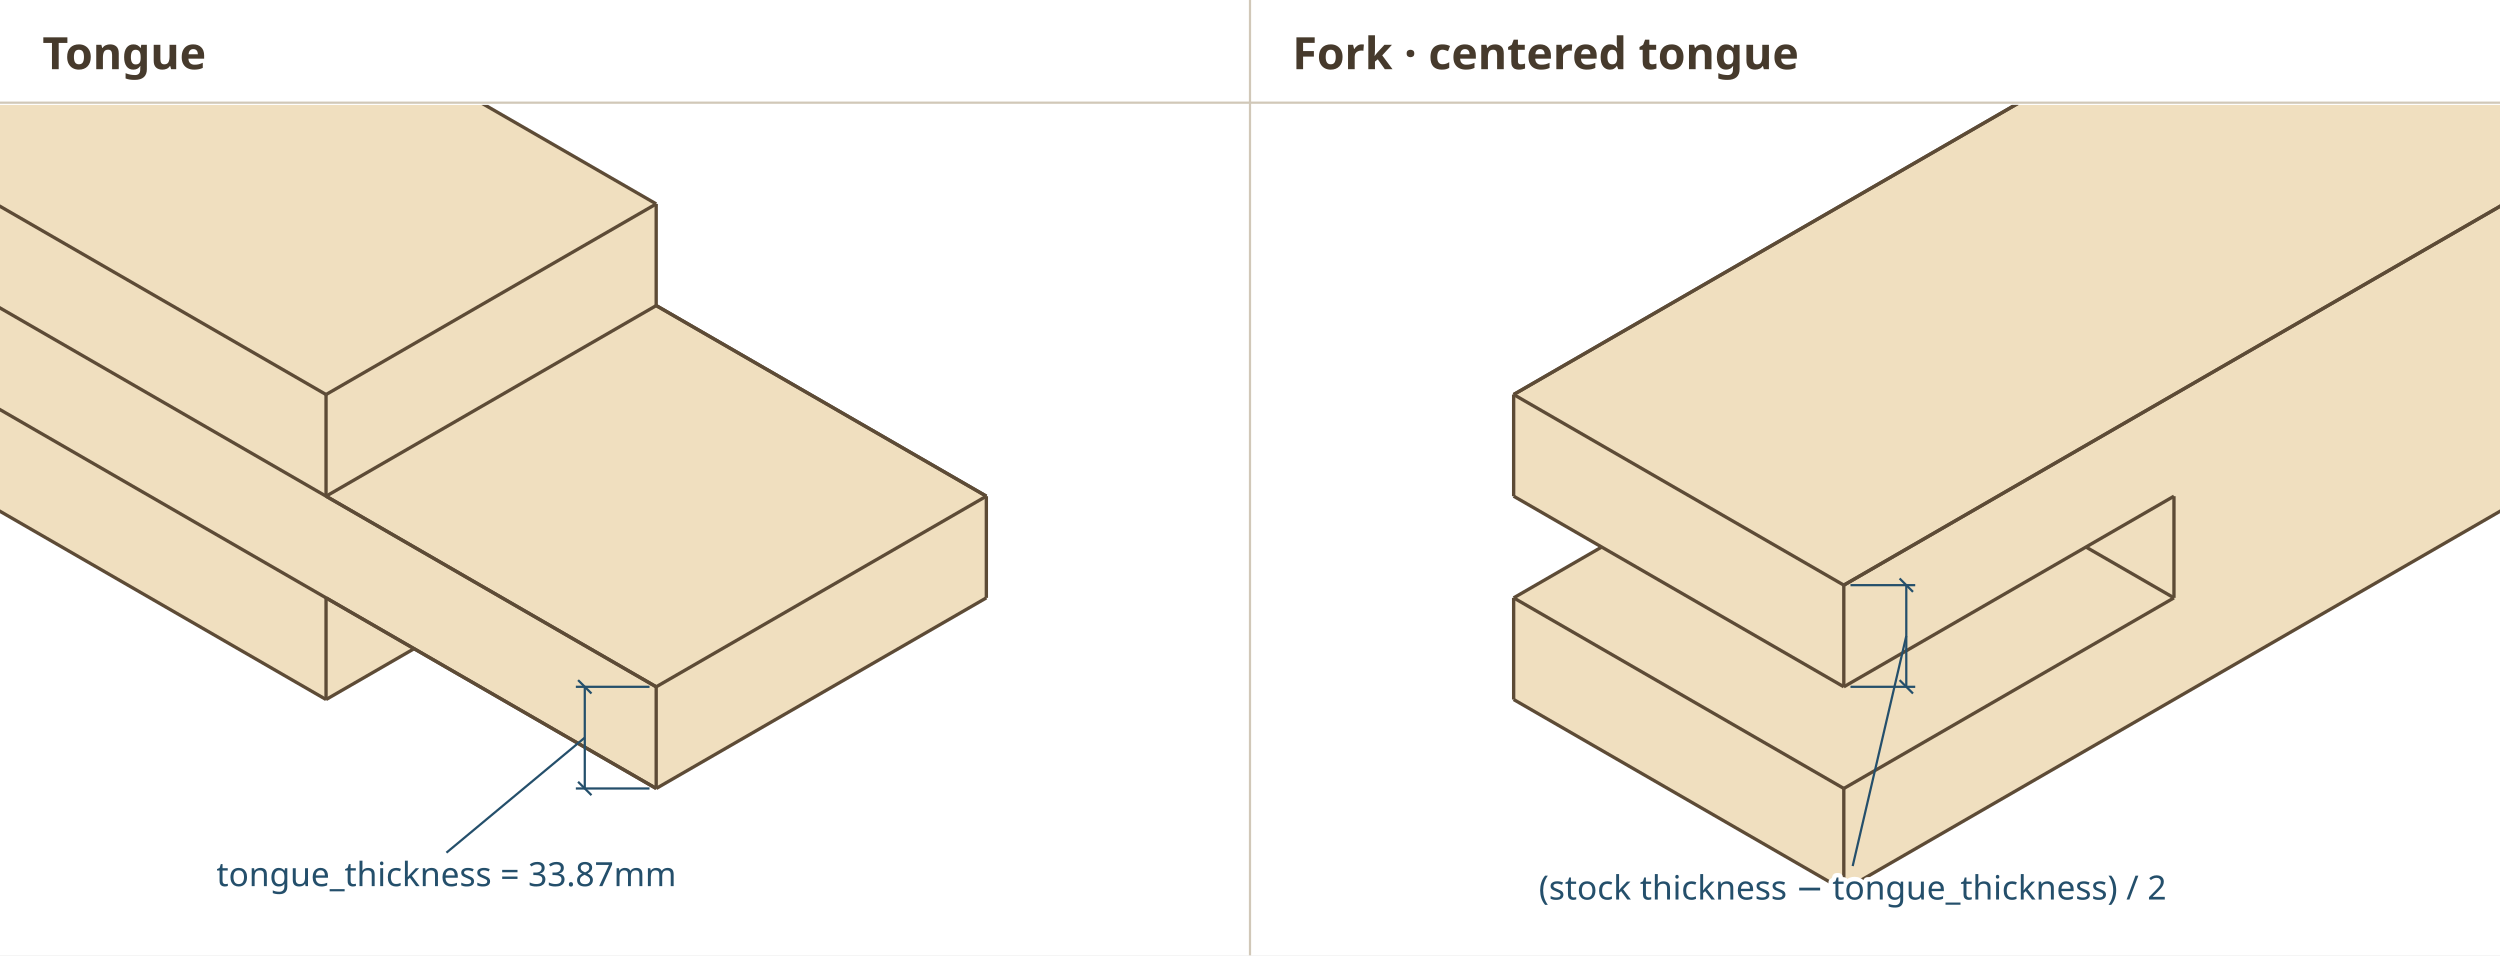
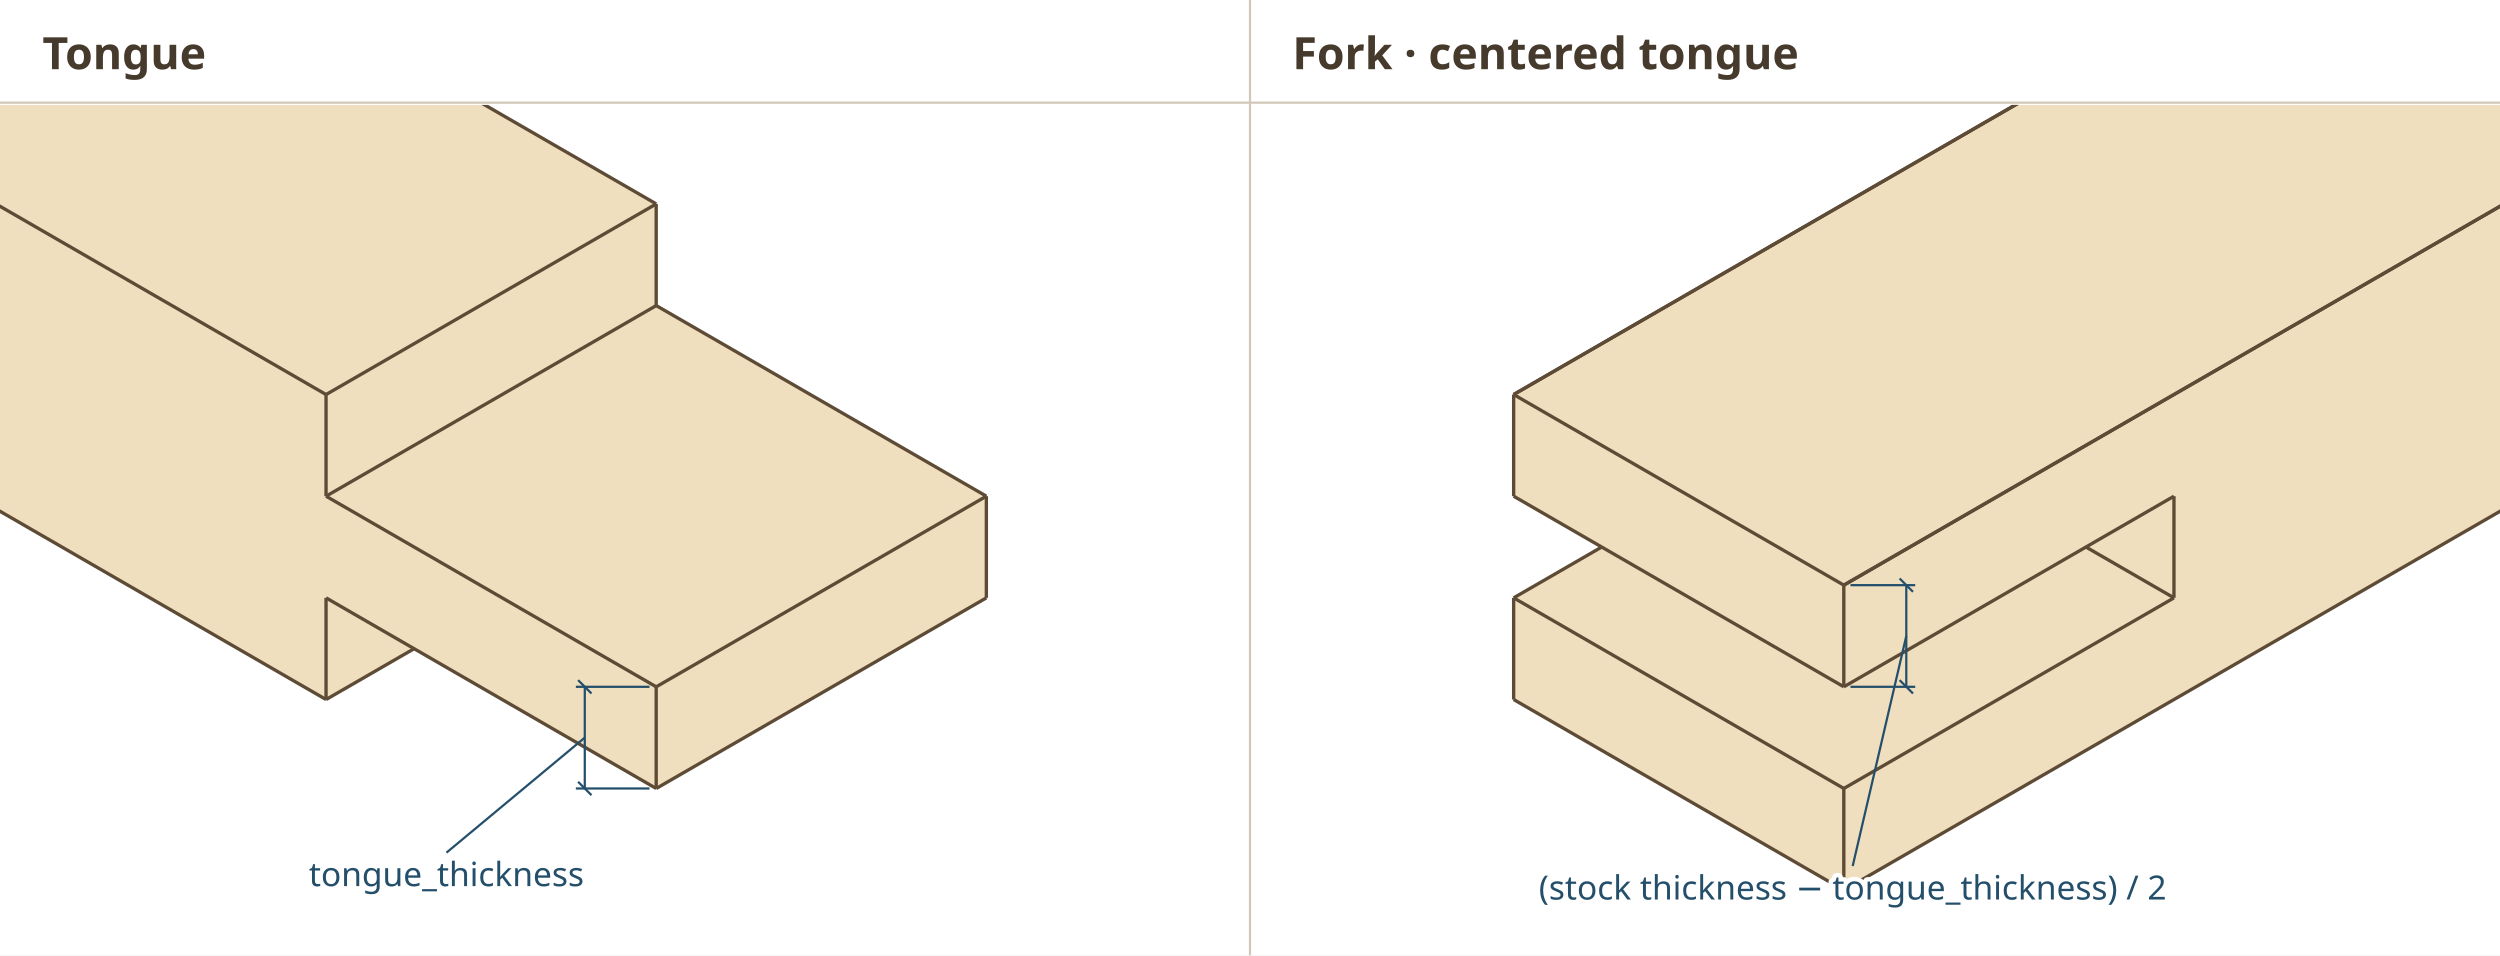
<svg xmlns="http://www.w3.org/2000/svg" font-family="system-ui, sans-serif" role="img" viewBox="0 0 1120 428">
  <rect width="100%" height="100%" fill="white" />
  <svg viewBox="0 0 560 380" x="0" y="47" width="560" height="380" overflow="hidden">
    <g class="member-fills">
      <path data-member="Tongue" fill="#f0dfbf" fill-opacity="1" d="M-1199.916 -647.351 L-1052.006 -732.747 L293.976 44.356 Z M146.066 129.752 L-1199.916 -647.351 L293.976 44.356 Z M146.066 266.386 L-1199.916 -510.717 L-1052.006 -596.113 Z M146.066 266.386 L-1052.006 -596.113 L293.976 180.99 Z M293.976 103.433 L293.976 180.99 L-1052.006 -596.113 Z M293.976 103.433 L-1052.006 -596.113 L-1052.006 -732.747 Z M293.976 103.433 L-1052.006 -732.747 L293.976 44.356 Z M441.886 220.841 L293.976 135.445 L293.976 89.901 Z M441.886 220.841 L293.976 89.901 L441.886 175.297 Z M146.066 266.386 L-1199.916 -510.717 L-1199.916 -601.806 Z M146.066 175.297 L146.066 266.386 L-1199.916 -601.806 Z M146.066 175.297 L-1199.916 -601.806 L-1199.916 -647.351 Z M146.066 129.752 L146.066 175.297 L-1199.916 -647.351 Z M146.066 220.841 L146.066 175.297 L293.976 260.693 Z M293.976 306.237 L146.066 220.841 L293.976 260.693 Z M-1052.006 -596.113 L-1199.916 -510.717 L-1199.916 -647.351 Z M-1052.006 -596.113 L-1199.916 -647.351 L-1052.006 -732.747 Z M293.976 135.445 L293.976 180.99 L146.066 266.386 Z M293.976 135.445 L146.066 266.386 L146.066 220.841 Z M293.976 89.901 L146.066 175.297 L146.066 129.752 Z M293.976 89.901 L146.066 129.752 L293.976 44.356 Z M293.976 306.237 L146.066 220.841 L293.976 135.445 Z M293.976 306.237 L293.976 135.445 L441.886 220.841 Z M146.066 175.297 L293.976 89.901 L441.886 175.297 Z M293.976 260.693 L146.066 175.297 L441.886 175.297 Z M-1.844 135.445 L-1.844 89.901 L293.976 260.693 Z M293.976 306.237 L-1.844 135.445 L293.976 260.693 Z M441.886 220.841 L146.066 50.049 L146.066 4.505 Z M441.886 220.841 L146.066 4.505 L441.886 175.297 Z M441.886 175.297 L441.886 220.841 L293.976 306.237 Z M441.886 175.297 L293.976 306.237 L293.976 260.693 Z M441.886 175.297 L441.886 220.841 L293.976 306.237 Z M441.886 175.297 L293.976 306.237 L293.976 260.693 Z" />
    </g>
    <g class="face-fills" />
    <g class="edges" fill="none" stroke-linejoin="round">
      <g data-member="Tongue" stroke="#5d4b36" stroke-opacity="1" stroke-width="1.5">
        <path data-feature="rptw.right" d="M293.976 44.356 L-1052.006 -732.747" />
        <path data-feature="rptw.right" d="M-1052.006 -732.747 L-1199.916 -647.351" />
        <path data-feature="rptw.right" d="M-1199.916 -647.351 L146.066 129.752" />
        <path data-feature="rptw.right" d="M146.066 129.752 L293.976 44.356" />
        <path data-feature="rptw.left" d="M146.066 266.386 L-1199.916 -510.717" />
        <path data-feature="rptw.left" d="M185.508 243.613 L146.066 266.386" />
        <path data-feature="rptw.front" d="M293.976 44.356 L293.976 89.901" />
        <path data-feature="rptw.front" d="M293.976 89.901 L441.886 175.297" />
        <path data-feature="rptw.front" d="M441.886 175.297 L441.886 220.841" />
        <path data-feature="rptw.back" d="M-1199.916 -601.806 L-1199.916 -510.717" />
        <path data-feature="rptw.back" d="M146.066 266.386 L146.066 220.841" />
        <path data-feature="rptw.back" d="M-1199.916 -647.351 L-1199.916 -601.806" />
        <path data-feature="rptw.back" d="M146.066 175.297 L146.066 129.752" />
        <path data-feature="rptw.back" d="M293.976 260.693 L146.066 175.297" />
        <path data-feature="rptw.back" d="M146.066 220.841 L293.976 306.237" />
        <path data-feature="rptw.back" d="M293.976 306.237 L293.976 260.693" />
        <path data-feature="rptw.top" d="M-1199.916 -510.717 L-1199.916 -647.351" />
        <path data-feature="shoulder" d="M293.976 89.901 L146.066 175.297" />
        <path data-feature="tongue_front" d="M441.886 220.841 L293.976 306.237" />
        <path data-feature="tongue_back" d="M293.976 260.693 L441.886 175.297" />
-         <path data-feature="side.0" d="M293.976 260.693 L-1.844 89.901" />
-         <path data-feature="side.0" d="M-1.844 89.901 L-1.844 135.445" />
-         <path data-feature="side.0" d="M-1.844 135.445 L293.976 306.237" />
-         <path data-feature="side.2" d="M293.976 89.901 L441.886 175.297" />
      </g>
    </g>
    <g class="references" fill="none" />
    <g fill="#244f6b" stroke="#244f6b">
      <line x1="290.98" y1="306.24" x2="257.98" y2="306.24" />
      <line x1="264.98" y1="309.24" x2="258.98" y2="303.24" />
      <line x1="290.98" y1="260.69" x2="257.98" y2="260.69" />
      <line x1="264.98" y1="263.69" x2="258.98" y2="257.69" />
      <line x1="261.98" y1="306.24" x2="261.98" y2="260.69" />
      <line x1="261.98" y1="283.46" x2="200.00" y2="335.00" />
-       <text text-anchor="middle" font-size="15" stroke="white" stroke-width="4" paint-order="stroke" stroke-linejoin="round" transform="translate(200.00 350.00) rotate(0.00)">tongue_thickness = 33.87mm</text>
+       <text text-anchor="middle" font-size="15" stroke="white" stroke-width="4" paint-order="stroke" stroke-linejoin="round" transform="translate(200.00 350.00) rotate(0.00)">tongue_thickness</text>
    </g>
  </svg>
  <text font-size="20" font-weight="600" x="19" y="31" fill="#463a2c">Tongue</text>
  <svg viewBox="0 0 560 380" x="560" y="47" width="560" height="380" overflow="hidden">
    <g class="member-fills">
      <path data-member="Fork · centered tongue" fill="#f0dfbf" fill-opacity="1" d="M1612.006 -732.747 L1759.916 -647.351 L266.024 215.148 Z M118.114 129.752 L1612.006 -732.747 L266.024 215.148 Z M118.114 266.386 L1612.006 -596.113 L1759.916 -510.717 Z M118.114 266.386 L1759.916 -510.717 L266.024 351.782 Z M1759.916 -510.717 L266.024 351.782 L266.024 306.237 Z M1759.916 -556.262 L1759.916 -510.717 L266.024 306.237 Z M1759.916 -647.351 L1759.916 -556.262 L413.934 220.841 Z M413.934 129.752 L1759.916 -647.351 L413.934 220.841 Z M413.934 129.752 L413.934 175.297 L266.024 260.693 Z M266.024 215.148 L413.934 129.752 L266.024 260.693 Z M1612.006 -732.747 L1612.006 -596.113 L266.024 180.99 Z M1612.006 -732.747 L266.024 180.99 L266.024 44.356 Z M118.114 220.841 L266.024 135.445 L266.024 180.99 Z M118.114 220.841 L266.024 180.99 L118.114 266.386 Z M266.024 89.901 L118.114 175.297 L118.114 129.752 Z M266.024 89.901 L118.114 129.752 L266.024 44.356 Z M1759.916 -510.717 L1612.006 -596.113 L1612.006 -732.747 Z M1759.916 -510.717 L1612.006 -732.747 L1759.916 -647.351 Z M266.024 306.237 L118.114 220.841 L266.024 135.445 Z M266.024 306.237 L266.024 135.445 L413.934 220.841 Z M413.934 175.297 L413.934 220.841 L266.024 135.445 Z M413.934 175.297 L266.024 135.445 L266.024 89.901 Z M118.114 175.297 L266.024 89.901 L413.934 175.297 Z M266.024 260.693 L118.114 175.297 L413.934 175.297 Z M266.024 306.237 L266.024 351.782 L118.114 266.386 Z M266.024 306.237 L118.114 266.386 L118.114 220.841 Z M266.024 260.693 L118.114 175.297 L118.114 129.752 Z M266.024 260.693 L118.114 129.752 L266.024 215.148 Z M266.024 306.237 L266.024 351.782 L118.114 266.386 Z M266.024 306.237 L118.114 266.386 L118.114 220.841 Z M266.024 260.693 L118.114 175.297 L118.114 129.752 Z M266.024 260.693 L118.114 129.752 L266.024 215.148 Z" />
    </g>
    <g class="face-fills" />
    <g class="edges" fill="none" stroke-linejoin="round">
      <g data-member="Fork · centered tongue" stroke="#5d4b36" stroke-opacity="1" stroke-width="1.5">
        <path data-feature="rptw.right" d="M266.024 215.148 L1759.916 -647.351" />
        <path data-feature="rptw.right" d="M1759.916 -647.351 L1612.006 -732.747" />
        <path data-feature="rptw.right" d="M1612.006 -732.747 L118.114 129.752" />
        <path data-feature="rptw.right" d="M118.114 129.752 L266.024 215.148" />
        <path data-feature="rptw.left" d="M1759.916 -510.717 L266.024 351.782" />
        <path data-feature="rptw.left" d="M266.024 351.782 L118.114 266.386" />
        <path data-feature="rptw.front" d="M266.024 306.237 L266.024 351.782" />
        <path data-feature="rptw.front" d="M1759.916 -510.717 L1759.916 -556.262" />
        <path data-feature="rptw.front" d="M413.934 220.841 L266.024 306.237" />
        <path data-feature="rptw.front" d="M1759.916 -556.262 L1759.916 -647.351" />
        <path data-feature="rptw.front" d="M1759.916 -647.351 L413.934 129.752" />
        <path data-feature="rptw.front" d="M413.934 175.297 L413.934 220.841" />
        <path data-feature="rptw.front" d="M266.024 260.693 L413.934 175.297" />
        <path data-feature="rptw.front" d="M413.934 129.752 L266.024 215.148" />
        <path data-feature="rptw.front" d="M266.024 215.148 L266.024 260.693" />
        <path data-feature="rptw.back" d="M266.024 44.356 L1612.006 -732.747" />
        <path data-feature="rptw.back" d="M118.114 220.841 L157.557 198.069" />
        <path data-feature="rptw.back" d="M118.114 266.386 L118.114 220.841" />
        <path data-feature="rptw.back" d="M118.114 175.297 L118.114 129.752" />
        <path data-feature="rptw.back" d="M118.114 129.752 L266.024 44.356" />
        <path data-feature="rptw.top" d="M1759.916 -647.351 L1759.916 -510.717" />
        <path data-feature="side.1" d="M266.024 306.237 L118.114 220.841" />
        <path data-feature="side.1" d="M374.492 198.069 L413.934 220.841" />
        <path data-feature="side.3" d="M118.114 175.297 L266.024 260.693" />
      </g>
    </g>
    <g class="references" fill="none" />
    <g fill="#244f6b" stroke="#244f6b">
      <line x1="269.02" y1="260.69" x2="298.02" y2="260.69" />
      <line x1="297.02" y1="263.69" x2="291.02" y2="257.69" />
      <line x1="269.02" y1="215.15" x2="298.02" y2="215.15" />
      <line x1="297.02" y1="218.15" x2="291.02" y2="212.15" />
      <line x1="294.02" y1="260.69" x2="294.02" y2="215.15" />
      <line x1="294.02" y1="237.92" x2="270.00" y2="341.00" />
      <text text-anchor="middle" font-size="15" stroke="white" stroke-width="4" paint-order="stroke" stroke-linejoin="round" transform="translate(270.00 356.00) rotate(0.00)">(stock thickness − tongue_thickness) / 2</text>
    </g>
  </svg>
  <text font-size="20" font-weight="600" x="579" y="31" fill="#463a2c">Fork · centered tongue</text>
  <path d="M0 46H1120 M560 0v428" stroke="#d1c8b8" />
</svg>
